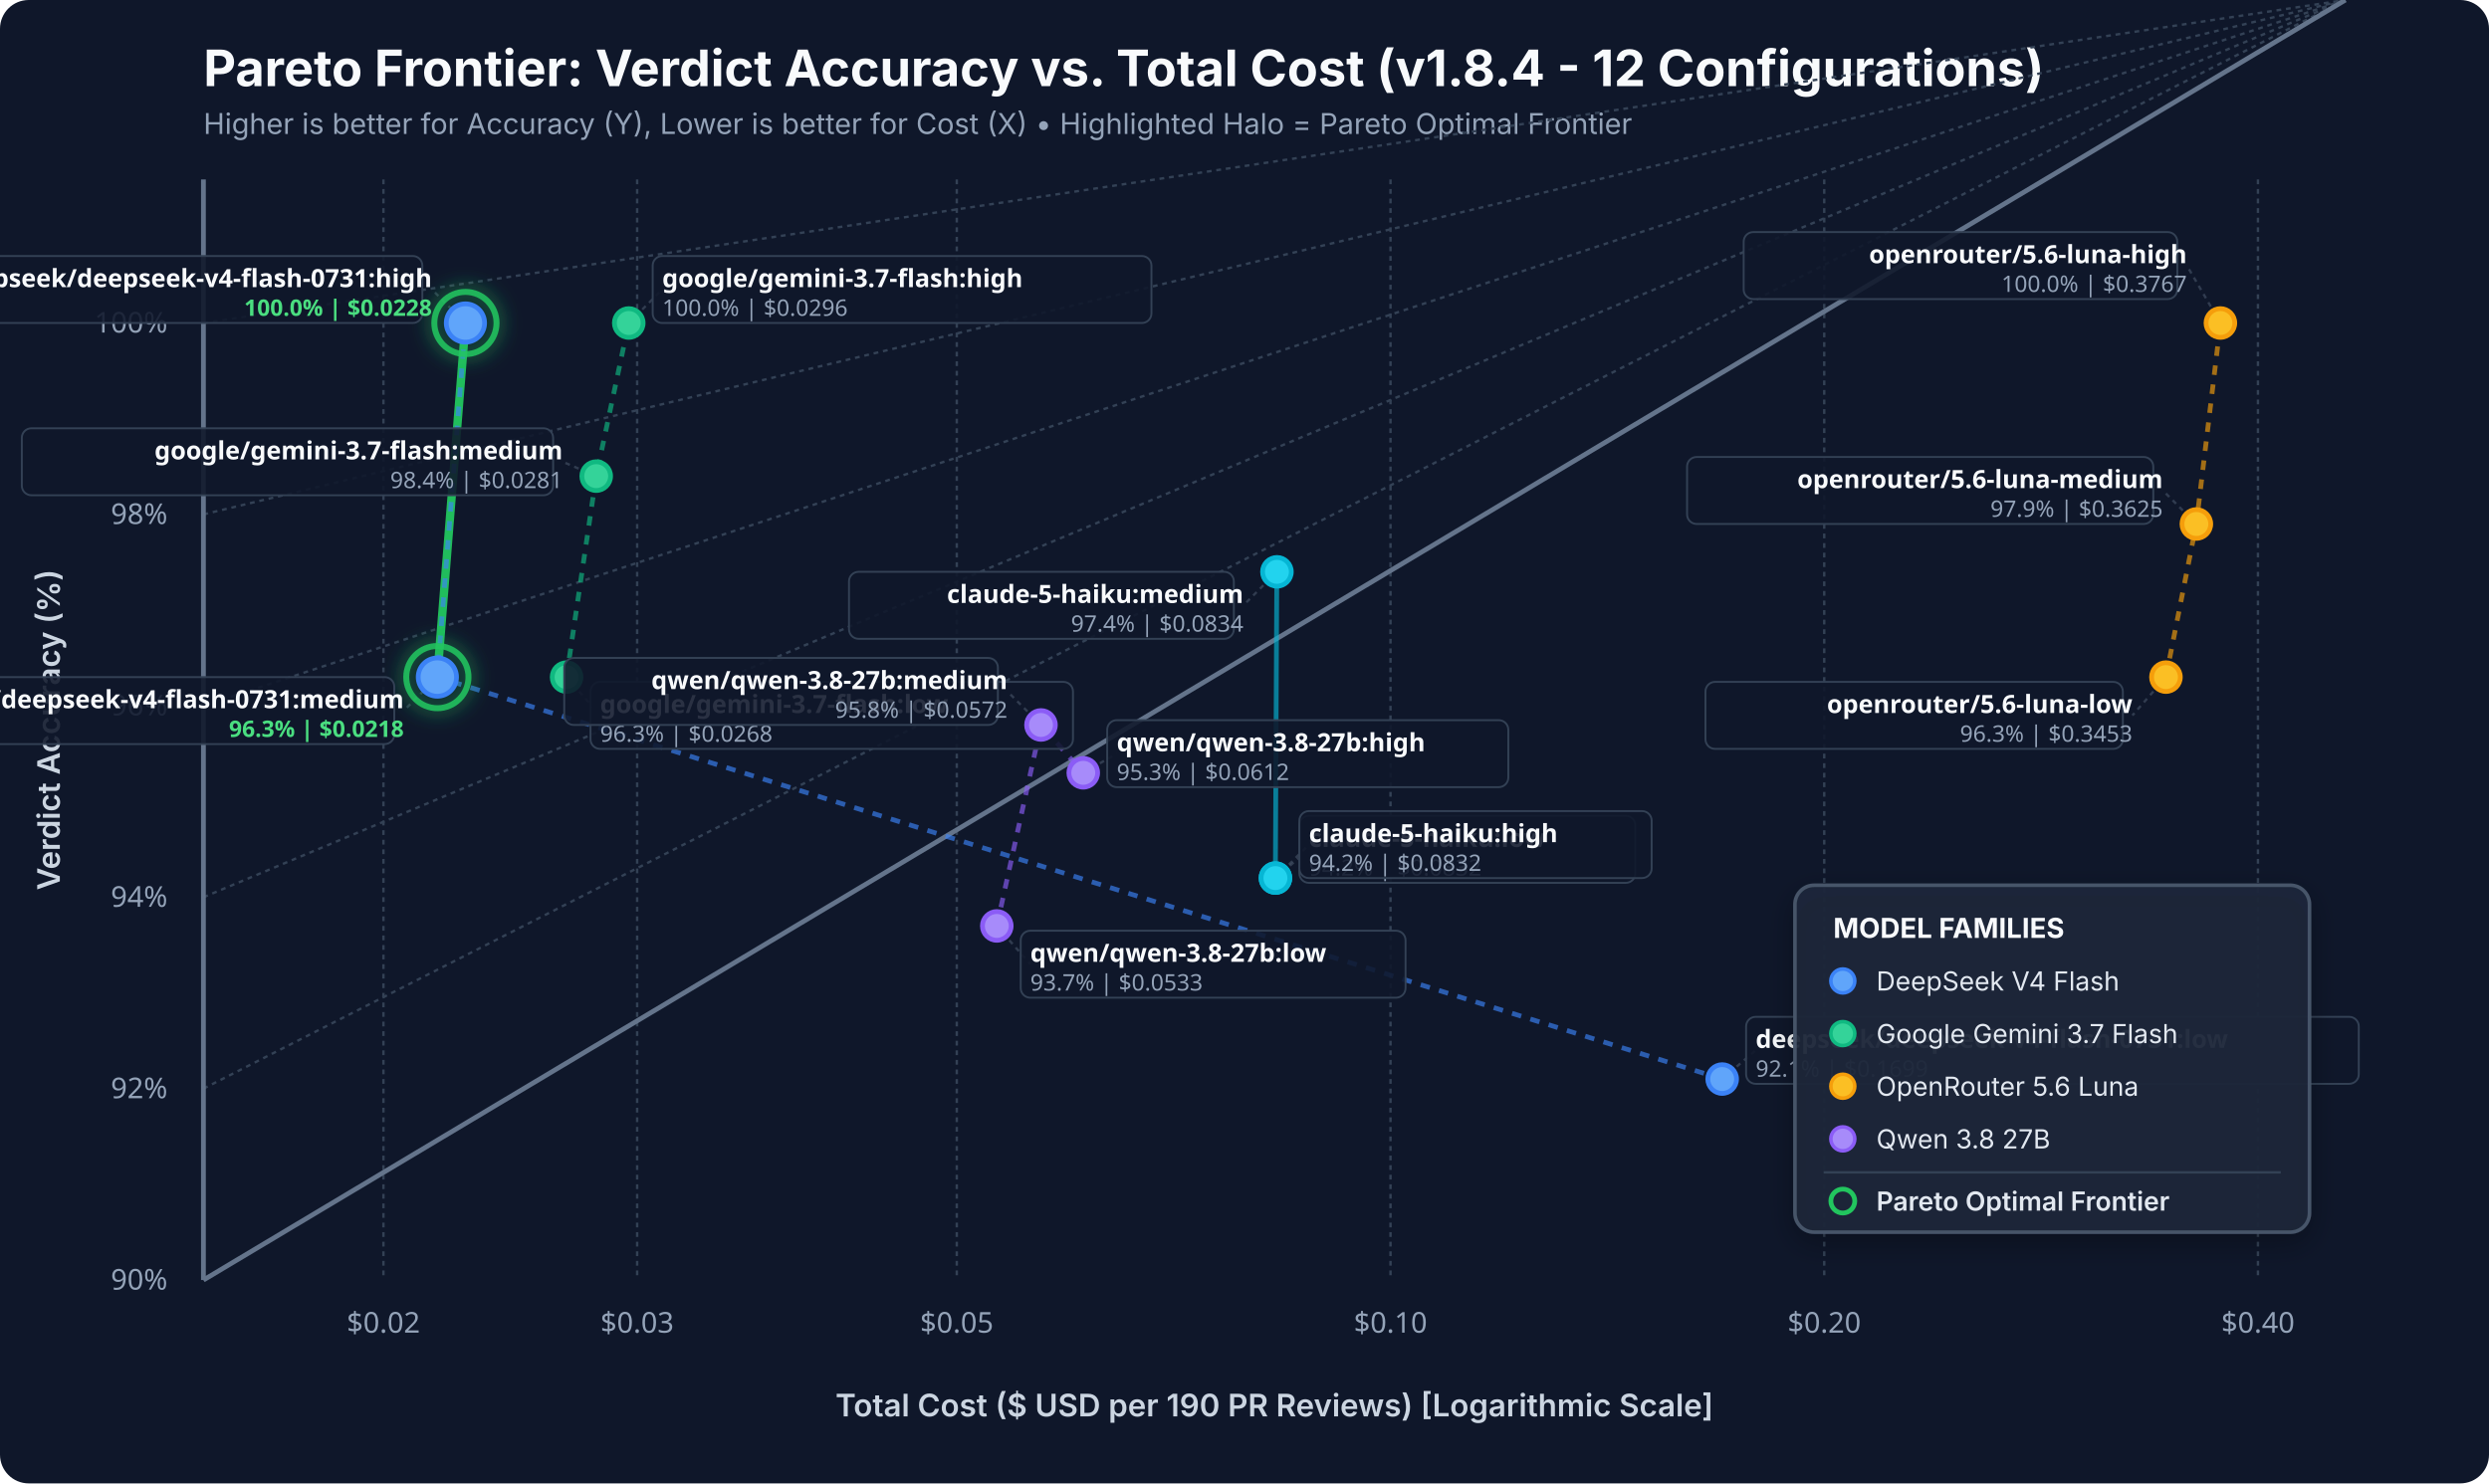
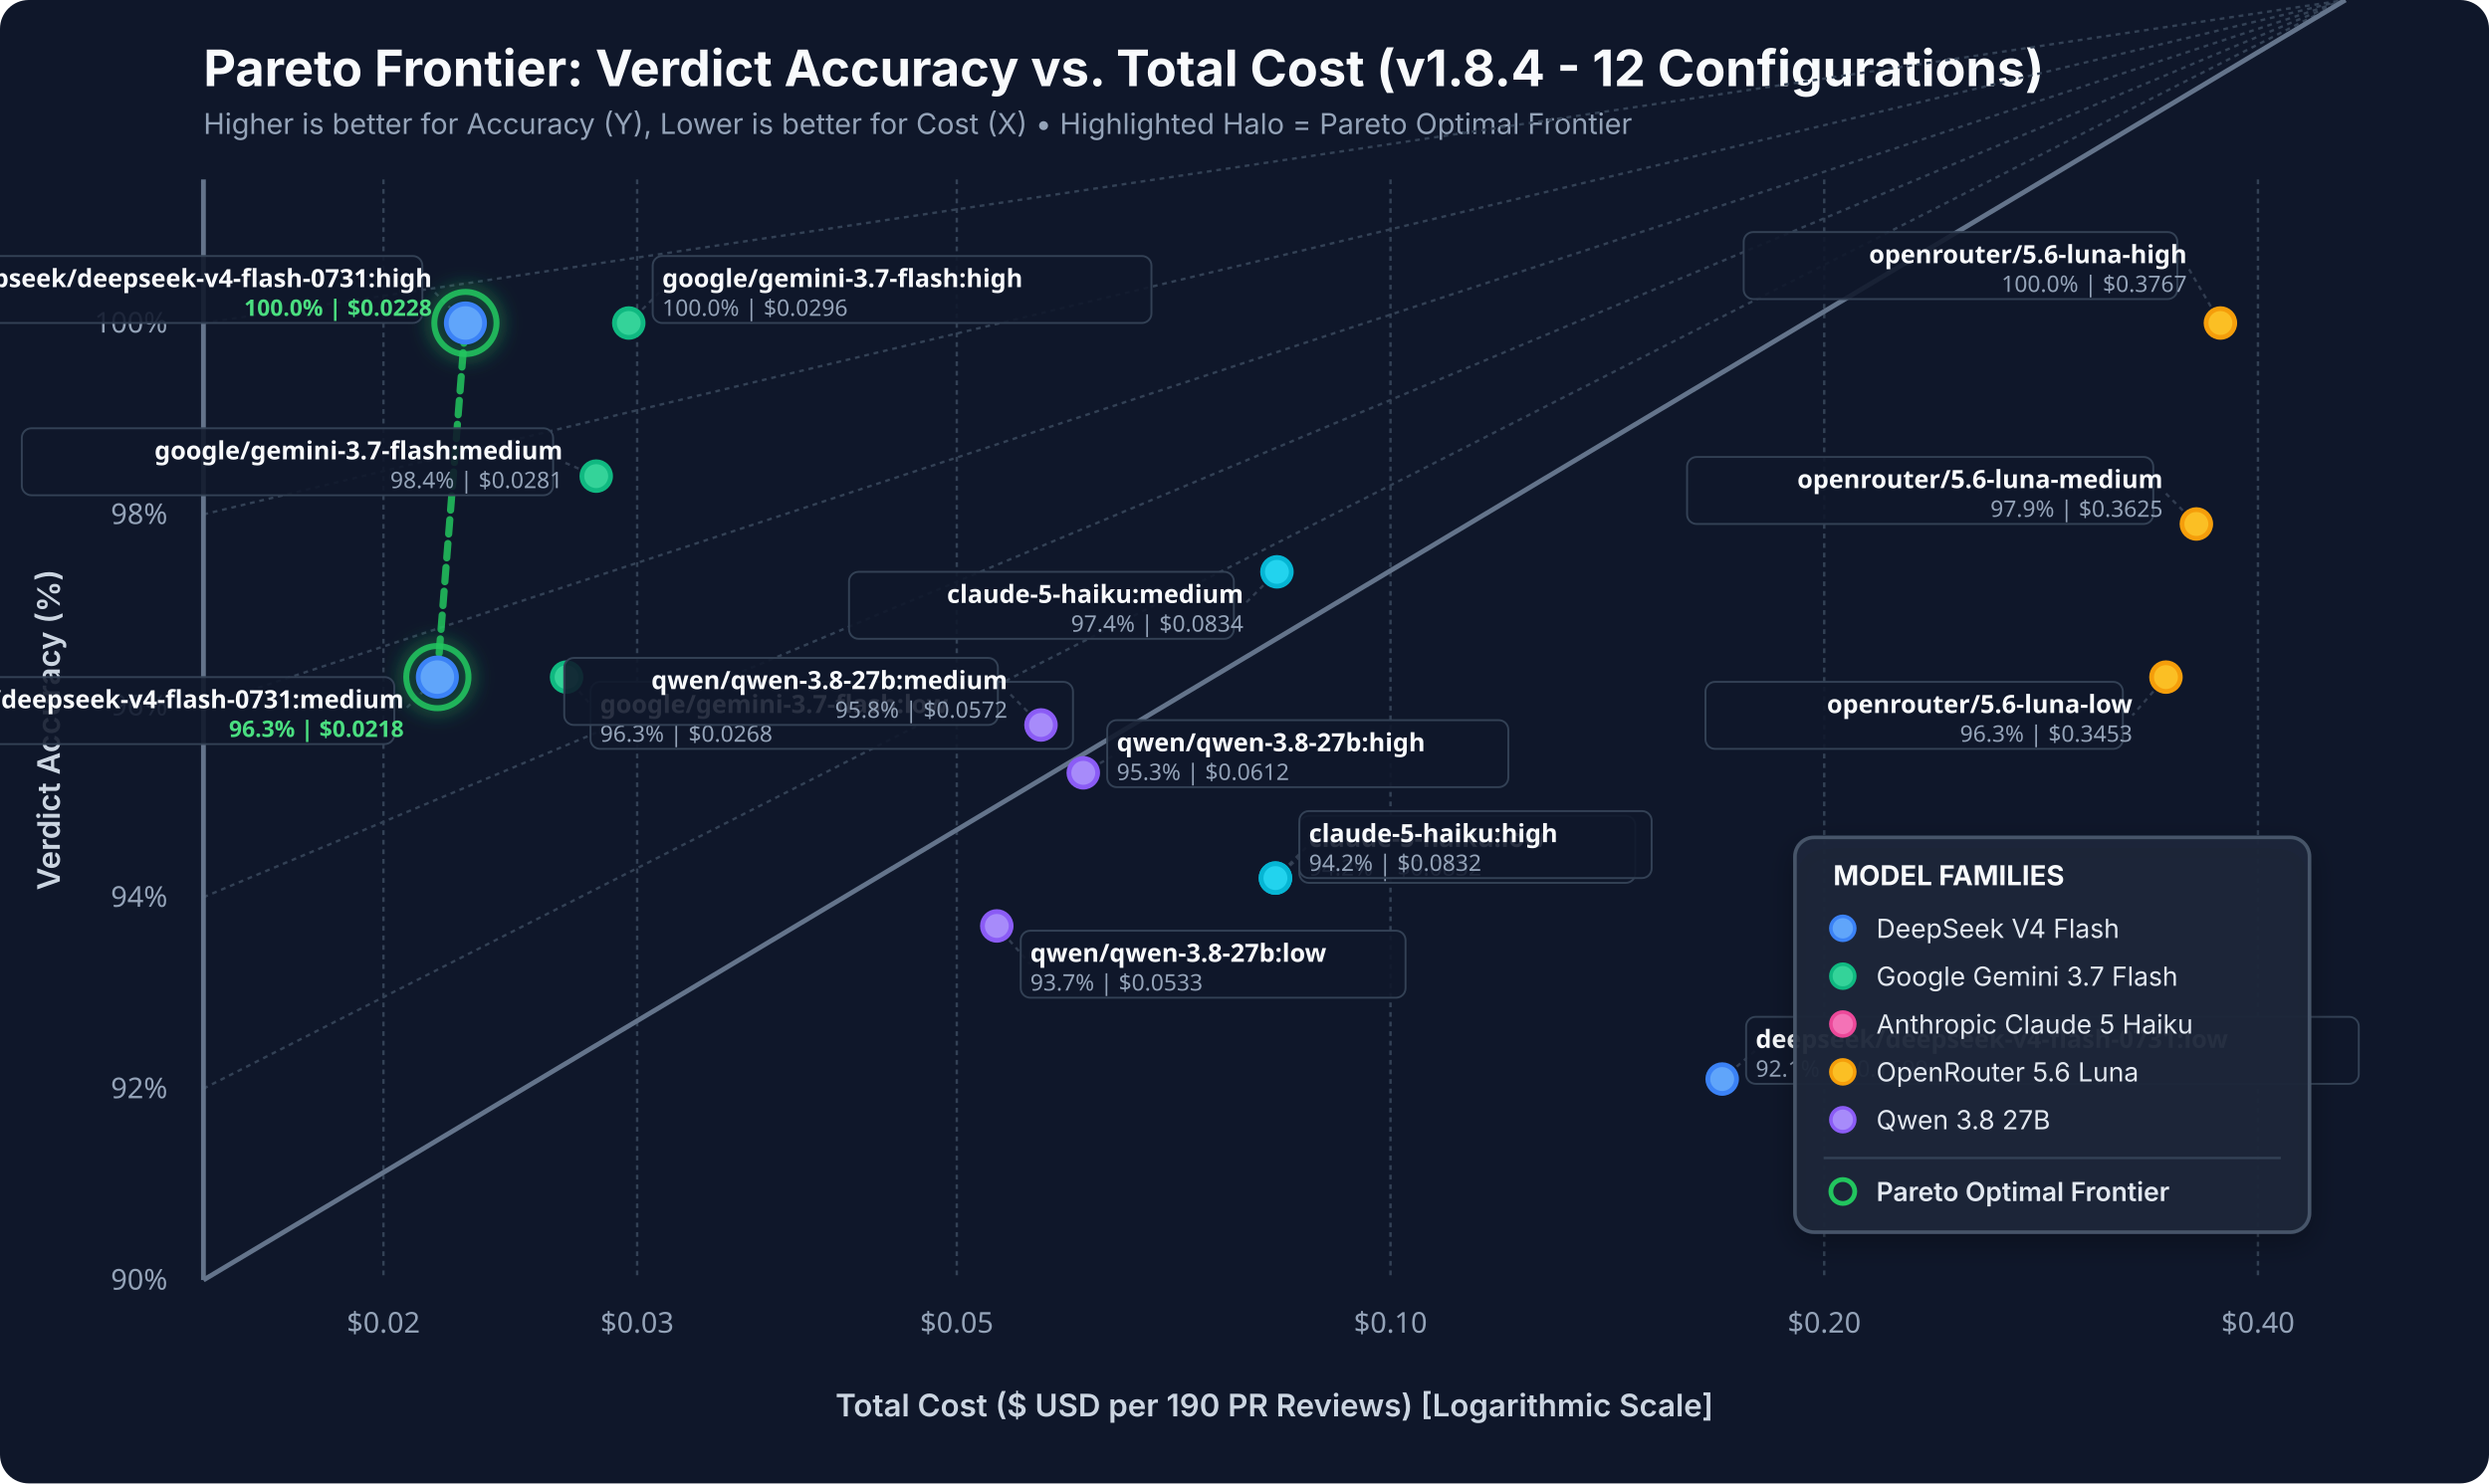
<svg xmlns="http://www.w3.org/2000/svg" viewBox="0 0 1040 620" width="1040" height="620">
  <style>
    .bg { fill: #0f172a; }
    .title { fill: #f8fafc; font-family: system-ui, -apple-system, sans-serif; font-size: 21px; font-weight: 700; }
    .subtitle { fill: #94a3b8; font-family: system-ui, -apple-system, sans-serif; font-size: 12px; }
    .axis-label { fill: #cbd5e1; font-family: system-ui, -apple-system, sans-serif; font-size: 13px; font-weight: 600; }
    .legend-title { fill: #f8fafc; font-family: system-ui, -apple-system, sans-serif; font-size: 11.5px; font-weight: 700; }
    .legend-text { fill: #e2e8f0; font-family: system-ui, -apple-system, sans-serif; font-size: 11px; }
  </style>
  <rect width="1040" height="620" rx="12" class="bg" />
  <text x="85" y="36" class="title">Pareto Frontier: Verdict Accuracy vs. Total Cost (v1.8.4 - 12 Configurations)</text>
  <text x="85" y="56" class="subtitle">Higher is better for Accuracy (Y), Lower is better for Cost (X) • Highlighted Halo = Pareto Optimal Frontier</text>
  <line x1="160.215" y1="75" x2="160.215" y2="535" stroke="#334155" stroke-dasharray="2,2" stroke-width="1" />
  <text x="160.215" y="557" fill="#94a3b8" font-size="12" font-family="system-ui, sans-serif" text-anchor="middle">$0.02</text>
  <line x1="266.225" y1="75" x2="266.225" y2="535" stroke="#334155" stroke-dasharray="2,2" stroke-width="1" />
  <text x="266.225" y="557" fill="#94a3b8" font-size="12" font-family="system-ui, sans-serif" text-anchor="middle">$0.03</text>
  <line x1="399.782" y1="75" x2="399.782" y2="535" stroke="#334155" stroke-dasharray="2,2" stroke-width="1" />
  <text x="399.782" y="557" fill="#94a3b8" font-size="12" font-family="system-ui, sans-serif" text-anchor="middle">$0.05</text>
  <line x1="581.008" y1="75" x2="581.008" y2="535" stroke="#334155" stroke-dasharray="2,2" stroke-width="1" />
  <text x="581.008" y="557" fill="#94a3b8" font-size="12" font-family="system-ui, sans-serif" text-anchor="middle">$0.10</text>
  <line x1="762.233" y1="75" x2="762.233" y2="535" stroke="#334155" stroke-dasharray="2,2" stroke-width="1" />
  <text x="762.233" y="557" fill="#94a3b8" font-size="12" font-family="system-ui, sans-serif" text-anchor="middle">$0.20</text>
  <line x1="943.459" y1="75" x2="943.459" y2="535" stroke="#334155" stroke-dasharray="2,2" stroke-width="1" />
  <text x="943.459" y="557" fill="#94a3b8" font-size="12" font-family="system-ui, sans-serif" text-anchor="middle">$0.40</text>
  <line x1="85" y1="535" x2="980" stroke="#334155" stroke-dasharray="2,2" stroke-width="1" />
  <text x="70" y="539" fill="#94a3b8" font-size="12" font-family="system-ui, sans-serif" text-anchor="end">90%</text>
  <line x1="85" y1="455" x2="980" stroke="#334155" stroke-dasharray="2,2" stroke-width="1" />
  <text x="70" y="459" fill="#94a3b8" font-size="12" font-family="system-ui, sans-serif" text-anchor="end">92%</text>
  <line x1="85" y1="375" x2="980" stroke="#334155" stroke-dasharray="2,2" stroke-width="1" />
  <text x="70" y="379" fill="#94a3b8" font-size="12" font-family="system-ui, sans-serif" text-anchor="end">94%</text>
  <line x1="85" y1="295" x2="980" stroke="#334155" stroke-dasharray="2,2" stroke-width="1" />
  <text x="70" y="299" fill="#94a3b8" font-size="12" font-family="system-ui, sans-serif" text-anchor="end">96%</text>
  <line x1="85" y1="215" x2="980" stroke="#334155" stroke-dasharray="2,2" stroke-width="1" />
  <text x="70" y="219" fill="#94a3b8" font-size="12" font-family="system-ui, sans-serif" text-anchor="end">98%</text>
  <line x1="85" y1="135" x2="980" stroke="#334155" stroke-dasharray="2,2" stroke-width="1" />
  <text x="70" y="139" fill="#94a3b8" font-size="12" font-family="system-ui, sans-serif" text-anchor="end">100%</text>
  <line x1="85" y1="535" x2="980" stroke="#64748b" stroke-width="2" />
  <line x1="85" y1="75" x2="85" y2="535" stroke="#64748b" stroke-width="2" />
  <text x="532.5" y="592" text-anchor="middle" class="axis-label">Total Cost ($ USD per 190 PR Reviews) [Logarithmic Scale]</text>
  <text x="25" y="305" text-anchor="middle" transform="rotate(-90 25 305)" class="axis-label">Verdict Accuracy (%)</text>
-   <path d="M 182.7 283.0 L 194.5 135.0" fill="none" stroke="#22c55e" stroke-width="3.5" opacity="0.95" stroke-linecap="round" />
-   <path d="M 719.6 451.0 L 182.7 283.0 L 194.5 135.0" fill="none" stroke="#3b82f6" stroke-width="2" stroke-dasharray="4,4" opacity="0.65" />
-   <path d="M 236.7 283.0 L 249.1 199.0 L 262.7 135.0" fill="none" stroke="#10b981" stroke-width="2" stroke-dasharray="4,4" opacity="0.65" />
-   <path d="M 532.9 367.0 L 533.5 239.0 L 532.9 367.0" fill="none" stroke="#06b6d4" stroke-width="2" stroke-dasharray="4,4" opacity="0.65" />
-   <path d="M 905.0 283.0 L 917.7 219.0 L 927.8 135.0" fill="none" stroke="#f59e0b" stroke-width="2" stroke-dasharray="4,4" opacity="0.65" />
-   <path d="M 416.5 387.0 L 435.0 303.0 L 452.6 323.0" fill="none" stroke="#8b5cf6" stroke-width="2" stroke-dasharray="4,4" opacity="0.65" />
+   <path d="M 182.7 283.0 L 194.5 135.0" fill="none" stroke="#22c55e" stroke-width="3" stroke-dasharray="6,4" opacity="0.85" stroke-linecap="round" />
  <g class="model-point" data-model="deepseek/deepseek-v4-flash-0731:low">
    <line x1="719.588" y1="451" x2="733.588" y2="439" stroke="#475569" stroke-width="1" stroke-dasharray="2,2" opacity="0.6" />
    <circle cx="719.588" cy="451" r="6" fill="#60a5fa" stroke="#3b82f6" stroke-width="2" />
    <g transform="translate(0, 0)">
      <rect x="729.588" y="425" width="256" height="28" rx="4" fill="#0f172a" fill-opacity="0.88" stroke="#334155" stroke-width="0.8" />
      <text x="733.588" y="438" fill="#f8fafc" font-size="10.5" font-weight="600" font-family="system-ui, sans-serif" text-anchor="start">
            deepseek/deepseek-v4-flash-0731:low
          </text>
      <text x="733.588" y="450" fill="#94a3b8" font-size="9.5" font-weight="400" font-family="system-ui, sans-serif" text-anchor="start">
            92.1% | $0.1699
          </text>
    </g>
  </g>
  <g class="model-point" data-model="deepseek/deepseek-v4-flash-0731:medium">
    <line x1="182.747" y1="283" x2="168.747" y2="297" stroke="#475569" stroke-width="1" stroke-dasharray="2,2" opacity="0.6" />
    <circle cx="182.747" cy="283" r="13" fill="none" stroke="#22c55e" stroke-width="2.5" opacity="0.9" filter="drop-shadow(0 0 4px #22c55e)" />
    <circle cx="182.747" cy="283" r="8" fill="#60a5fa" stroke="#3b82f6" stroke-width="2" />
    <g transform="translate(0, 0)">
      <rect x="-111.653" y="283" width="276.4" height="28" rx="4" fill="#0f172a" fill-opacity="0.88" stroke="#334155" stroke-width="0.8" />
      <text x="168.747" y="296" fill="#f8fafc" font-size="10.5" font-weight="600" font-family="system-ui, sans-serif" text-anchor="end">
            deepseek/deepseek-v4-flash-0731:medium
          </text>
      <text x="168.747" y="308" fill="#4ade80" font-size="9.5" font-weight="600" font-family="system-ui, sans-serif" text-anchor="end">
            96.3% | $0.0218
          </text>
    </g>
  </g>
  <g class="model-point" data-model="deepseek/deepseek-v4-flash-0731:high">
    <line x1="194.473" y1="135" x2="180.473" y2="121" stroke="#475569" stroke-width="1" stroke-dasharray="2,2" opacity="0.6" />
    <circle cx="194.473" cy="135" r="13" fill="none" stroke="#22c55e" stroke-width="2.5" opacity="0.9" filter="drop-shadow(0 0 4px #22c55e)" />
    <circle cx="194.473" cy="135" r="8" fill="#60a5fa" stroke="#3b82f6" stroke-width="2" />
    <g transform="translate(0, 0)">
      <rect x="-86.327" y="107" width="262.8" height="28" rx="4" fill="#0f172a" fill-opacity="0.88" stroke="#334155" stroke-width="0.8" />
      <text x="180.473" y="120" fill="#f8fafc" font-size="10.5" font-weight="600" font-family="system-ui, sans-serif" text-anchor="end">
            deepseek/deepseek-v4-flash-0731:high
          </text>
      <text x="180.473" y="132" fill="#4ade80" font-size="9.5" font-weight="600" font-family="system-ui, sans-serif" text-anchor="end">
            100.0% | $0.0228
          </text>
    </g>
  </g>
  <g class="model-point" data-model="google/gemini-3.7-flash:low">
    <line x1="236.735" y1="283" x2="250.735" y2="299" stroke="#475569" stroke-width="1" stroke-dasharray="2,2" opacity="0.6" />
    <circle cx="236.735" cy="283" r="6" fill="#34d399" stroke="#10b981" stroke-width="2" />
    <g transform="translate(0, 0)">
      <rect x="246.735" y="285" width="201.6" height="28" rx="4" fill="#0f172a" fill-opacity="0.88" stroke="#334155" stroke-width="0.8" />
      <text x="250.735" y="298" fill="#f8fafc" font-size="10.5" font-weight="600" font-family="system-ui, sans-serif" text-anchor="start">
            google/gemini-3.7-flash:low
          </text>
      <text x="250.735" y="310" fill="#94a3b8" font-size="9.5" font-weight="400" font-family="system-ui, sans-serif" text-anchor="start">
            96.3% | $0.0268
          </text>
    </g>
  </g>
  <g class="model-point" data-model="google/gemini-3.7-flash:medium">
    <line x1="249.119" y1="199" x2="235.119" y2="193" stroke="#475569" stroke-width="1" stroke-dasharray="2,2" opacity="0.6" />
    <circle cx="249.119" cy="199" r="6" fill="#34d399" stroke="#10b981" stroke-width="2" />
    <g transform="translate(0, 0)">
      <rect x="9.119" y="179" width="222" height="28" rx="4" fill="#0f172a" fill-opacity="0.88" stroke="#334155" stroke-width="0.8" />
      <text x="235.119" y="192" fill="#f8fafc" font-size="10.5" font-weight="600" font-family="system-ui, sans-serif" text-anchor="end">
            google/gemini-3.7-flash:medium
          </text>
      <text x="235.119" y="204" fill="#94a3b8" font-size="9.5" font-weight="400" font-family="system-ui, sans-serif" text-anchor="end">
            98.4% | $0.0281
          </text>
    </g>
  </g>
  <g class="model-point" data-model="google/gemini-3.7-flash:high">
    <line x1="262.716" y1="135" x2="276.716" y2="121" stroke="#475569" stroke-width="1" stroke-dasharray="2,2" opacity="0.6" />
    <circle cx="262.716" cy="135" r="6" fill="#34d399" stroke="#10b981" stroke-width="2" />
    <g transform="translate(0, 0)">
      <rect x="272.716" y="107" width="208.4" height="28" rx="4" fill="#0f172a" fill-opacity="0.88" stroke="#334155" stroke-width="0.8" />
      <text x="276.716" y="120" fill="#f8fafc" font-size="10.5" font-weight="600" font-family="system-ui, sans-serif" text-anchor="start">
            google/gemini-3.7-flash:high
          </text>
      <text x="276.716" y="132" fill="#94a3b8" font-size="9.5" font-weight="400" font-family="system-ui, sans-serif" text-anchor="start">
            100.0% | $0.0296
          </text>
    </g>
  </g>
  <g class="model-point" data-model="claude-5-haiku:low">
    <line x1="532.921" y1="367" x2="546.921" y2="355" stroke="#475569" stroke-width="1" stroke-dasharray="2,2" opacity="0.6" />
    <circle cx="532.921" cy="367" r="6" fill="#22d3ee" stroke="#06b6d4" stroke-width="2" />
    <g transform="translate(0, 0)">
      <rect x="542.921" y="341" width="140.4" height="28" rx="4" fill="#0f172a" fill-opacity="0.88" stroke="#334155" stroke-width="0.8" />
      <text x="546.921" y="354" fill="#f8fafc" font-size="10.5" font-weight="600" font-family="system-ui, sans-serif" text-anchor="start">
            claude-5-haiku:low
          </text>
      <text x="546.921" y="366" fill="#94a3b8" font-size="9.5" font-weight="400" font-family="system-ui, sans-serif" text-anchor="start">
            94.2% | $0.0832
          </text>
    </g>
  </g>
  <g class="model-point" data-model="claude-5-haiku:medium">
    <line x1="533.548" y1="239" x2="519.548" y2="253" stroke="#475569" stroke-width="1" stroke-dasharray="2,2" opacity="0.6" />
    <circle cx="533.548" cy="239" r="6" fill="#22d3ee" stroke="#06b6d4" stroke-width="2" />
    <g transform="translate(0, 0)">
      <rect x="354.748" y="239" width="160.8" height="28" rx="4" fill="#0f172a" fill-opacity="0.88" stroke="#334155" stroke-width="0.8" />
      <text x="519.548" y="252" fill="#f8fafc" font-size="10.5" font-weight="600" font-family="system-ui, sans-serif" text-anchor="end">
            claude-5-haiku:medium
          </text>
      <text x="519.548" y="264" fill="#94a3b8" font-size="9.5" font-weight="400" font-family="system-ui, sans-serif" text-anchor="end">
            97.4% | $0.0834
          </text>
    </g>
  </g>
  <g class="model-point" data-model="claude-5-haiku:high">
    <line x1="532.921" y1="367" x2="546.921" y2="353" stroke="#475569" stroke-width="1" stroke-dasharray="2,2" opacity="0.6" />
    <circle cx="532.921" cy="367" r="6" fill="#22d3ee" stroke="#06b6d4" stroke-width="2" />
    <g transform="translate(0, 0)">
      <rect x="542.921" y="339" width="147.2" height="28" rx="4" fill="#0f172a" fill-opacity="0.88" stroke="#334155" stroke-width="0.8" />
      <text x="546.921" y="352" fill="#f8fafc" font-size="10.5" font-weight="600" font-family="system-ui, sans-serif" text-anchor="start">
            claude-5-haiku:high
          </text>
      <text x="546.921" y="364" fill="#94a3b8" font-size="9.5" font-weight="400" font-family="system-ui, sans-serif" text-anchor="start">
            94.2% | $0.0832
          </text>
    </g>
  </g>
  <g class="model-point" data-model="openrouter/5.6-luna-low">
    <line x1="905.012" y1="283" x2="891.012" y2="299" stroke="#475569" stroke-width="1" stroke-dasharray="2,2" opacity="0.6" />
    <circle cx="905.012" cy="283" r="6" fill="#fbbf24" stroke="#f59e0b" stroke-width="2" />
    <g transform="translate(0, 0)">
      <rect x="712.612" y="285" width="174.4" height="28" rx="4" fill="#0f172a" fill-opacity="0.88" stroke="#334155" stroke-width="0.8" />
      <text x="891.012" y="298" fill="#f8fafc" font-size="10.5" font-weight="600" font-family="system-ui, sans-serif" text-anchor="end">
            openrouter/5.6-luna-low
          </text>
      <text x="891.012" y="310" fill="#94a3b8" font-size="9.5" font-weight="400" font-family="system-ui, sans-serif" text-anchor="end">
            96.3% | $0.3453
          </text>
    </g>
  </g>
  <g class="model-point" data-model="openrouter/5.6-luna-medium">
    <line x1="917.721" y1="219" x2="903.721" y2="205" stroke="#475569" stroke-width="1" stroke-dasharray="2,2" opacity="0.6" />
    <circle cx="917.721" cy="219" r="6" fill="#fbbf24" stroke="#f59e0b" stroke-width="2" />
    <g transform="translate(0, 0)">
      <rect x="704.921" y="191" width="194.8" height="28" rx="4" fill="#0f172a" fill-opacity="0.88" stroke="#334155" stroke-width="0.8" />
      <text x="903.721" y="204" fill="#f8fafc" font-size="10.5" font-weight="600" font-family="system-ui, sans-serif" text-anchor="end">
            openrouter/5.6-luna-medium
          </text>
      <text x="903.721" y="216" fill="#94a3b8" font-size="9.5" font-weight="400" font-family="system-ui, sans-serif" text-anchor="end">
            97.9% | $0.3625
          </text>
    </g>
  </g>
  <g class="model-point" data-model="openrouter/5.6-luna-high">
    <line x1="927.768" y1="135" x2="913.768" y2="111" stroke="#475569" stroke-width="1" stroke-dasharray="2,2" opacity="0.6" />
    <circle cx="927.768" cy="135" r="6" fill="#fbbf24" stroke="#f59e0b" stroke-width="2" />
    <g transform="translate(0, 0)">
      <rect x="728.568" y="97" width="181.2" height="28" rx="4" fill="#0f172a" fill-opacity="0.88" stroke="#334155" stroke-width="0.8" />
      <text x="913.768" y="110" fill="#f8fafc" font-size="10.5" font-weight="600" font-family="system-ui, sans-serif" text-anchor="end">
            openrouter/5.6-luna-high
          </text>
      <text x="913.768" y="122" fill="#94a3b8" font-size="9.5" font-weight="400" font-family="system-ui, sans-serif" text-anchor="end">
            100.0% | $0.3767
          </text>
    </g>
  </g>
  <g class="model-point" data-model="qwen/qwen-3.8-27b:low">
    <line x1="416.493" y1="387" x2="430.493" y2="403" stroke="#475569" stroke-width="1" stroke-dasharray="2,2" opacity="0.6" />
    <circle cx="416.493" cy="387" r="6" fill="#a78bfa" stroke="#8b5cf6" stroke-width="2" />
    <g transform="translate(0, 0)">
      <rect x="426.493" y="389" width="160.8" height="28" rx="4" fill="#0f172a" fill-opacity="0.88" stroke="#334155" stroke-width="0.8" />
      <text x="430.493" y="402" fill="#f8fafc" font-size="10.5" font-weight="600" font-family="system-ui, sans-serif" text-anchor="start">
            qwen/qwen-3.8-27b:low
          </text>
      <text x="430.493" y="414" fill="#94a3b8" font-size="9.5" font-weight="400" font-family="system-ui, sans-serif" text-anchor="start">
            93.7% | $0.0533
          </text>
    </g>
  </g>
  <g class="model-point" data-model="qwen/qwen-3.8-27b:medium">
    <line x1="434.956" y1="303" x2="420.956" y2="289" stroke="#475569" stroke-width="1" stroke-dasharray="2,2" opacity="0.6" />
    <circle cx="434.956" cy="303" r="6" fill="#a78bfa" stroke="#8b5cf6" stroke-width="2" />
    <g transform="translate(0, 0)">
      <rect x="235.756" y="275" width="181.2" height="28" rx="4" fill="#0f172a" fill-opacity="0.88" stroke="#334155" stroke-width="0.8" />
      <text x="420.956" y="288" fill="#f8fafc" font-size="10.5" font-weight="600" font-family="system-ui, sans-serif" text-anchor="end">
            qwen/qwen-3.8-27b:medium
          </text>
      <text x="420.956" y="300" fill="#94a3b8" font-size="9.5" font-weight="400" font-family="system-ui, sans-serif" text-anchor="end">
            95.8% | $0.0572
          </text>
    </g>
  </g>
  <g class="model-point" data-model="qwen/qwen-3.8-27b:high">
    <line x1="452.628" y1="323" x2="466.628" y2="315" stroke="#475569" stroke-width="1" stroke-dasharray="2,2" opacity="0.6" />
    <circle cx="452.628" cy="323" r="6" fill="#a78bfa" stroke="#8b5cf6" stroke-width="2" />
    <g transform="translate(0, 0)">
      <rect x="462.628" y="301" width="167.6" height="28" rx="4" fill="#0f172a" fill-opacity="0.88" stroke="#334155" stroke-width="0.8" />
      <text x="466.628" y="314" fill="#f8fafc" font-size="10.5" font-weight="600" font-family="system-ui, sans-serif" text-anchor="start">
            qwen/qwen-3.8-27b:high
          </text>
      <text x="466.628" y="326" fill="#94a3b8" font-size="9.5" font-weight="400" font-family="system-ui, sans-serif" text-anchor="start">
            95.3% | $0.0612
          </text>
    </g>
  </g>
-   <g transform="translate(750, 370)">
-     <rect width="215" height="145" rx="8" fill="#1e293b" fill-opacity="0.94" stroke="#475569" stroke-width="1.5" filter="drop-shadow(0 4px 6px rgba(0,0,0,0.3))" />
-     <text x="16" y="22" class="legend-title">MODEL FAMILIES</text>
-     <circle cx="20" cy="40" r="5" fill="#60a5fa" stroke="#3b82f6" stroke-width="1.5" />
-     <text x="34" y="44" class="legend-text">DeepSeek V4 Flash</text>
-     <circle cx="20" cy="62" r="5" fill="#34d399" stroke="#10b981" stroke-width="1.5" />
-     <text x="34" y="66" class="legend-text">Google Gemini 3.7 Flash</text>
-     <circle cx="20" cy="84" r="5" fill="#fbbf24" stroke="#f59e0b" stroke-width="1.5" />
-     <text x="34" y="88" class="legend-text">OpenRouter 5.6 Luna</text>
-     <circle cx="20" cy="106" r="5" fill="#a78bfa" stroke="#8b5cf6" stroke-width="1.5" />
-     <text x="34" y="110" class="legend-text">Qwen 3.8 27B</text>
-     <line x1="12" y1="120" x2="203" y2="120" stroke="#334155" stroke-width="1" />
-     <circle cx="20" cy="132" r="5" fill="none" stroke="#22c55e" stroke-width="2" />
-     <text x="34" y="136" class="legend-text" font-weight="600" fill="#4ade80">Pareto Optimal Frontier</text>
+   <g transform="translate(750, 350)">
+     <rect width="215" height="165" rx="8" fill="#1e293b" fill-opacity="0.94" stroke="#475569" stroke-width="1.5" filter="drop-shadow(0 4px 6px rgba(0,0,0,0.3))" />
+     <text x="16" y="20" class="legend-title">MODEL FAMILIES</text>
+     <circle cx="20" cy="38" r="5" fill="#60a5fa" stroke="#3b82f6" stroke-width="1.5" />
+     <text x="34" y="42" class="legend-text">DeepSeek V4 Flash</text>
+     <circle cx="20" cy="58" r="5" fill="#34d399" stroke="#10b981" stroke-width="1.5" />
+     <text x="34" y="62" class="legend-text">Google Gemini 3.7 Flash</text>
+     <circle cx="20" cy="78" r="5" fill="#f472b6" stroke="#ec4899" stroke-width="1.5" />
+     <text x="34" y="82" class="legend-text">Anthropic Claude 5 Haiku</text>
+     <circle cx="20" cy="98" r="5" fill="#fbbf24" stroke="#f59e0b" stroke-width="1.5" />
+     <text x="34" y="102" class="legend-text">OpenRouter 5.6 Luna</text>
+     <circle cx="20" cy="118" r="5" fill="#a78bfa" stroke="#8b5cf6" stroke-width="1.5" />
+     <text x="34" y="122" class="legend-text">Qwen 3.8 27B</text>
+     <line x1="12" y1="134" x2="203" y2="134" stroke="#334155" stroke-width="1" />
+     <circle cx="20" cy="148" r="5" fill="none" stroke="#22c55e" stroke-width="2" />
+     <text x="34" y="152" class="legend-text" font-weight="600" fill="#4ade80">Pareto Optimal Frontier</text>
  </g>
</svg>
